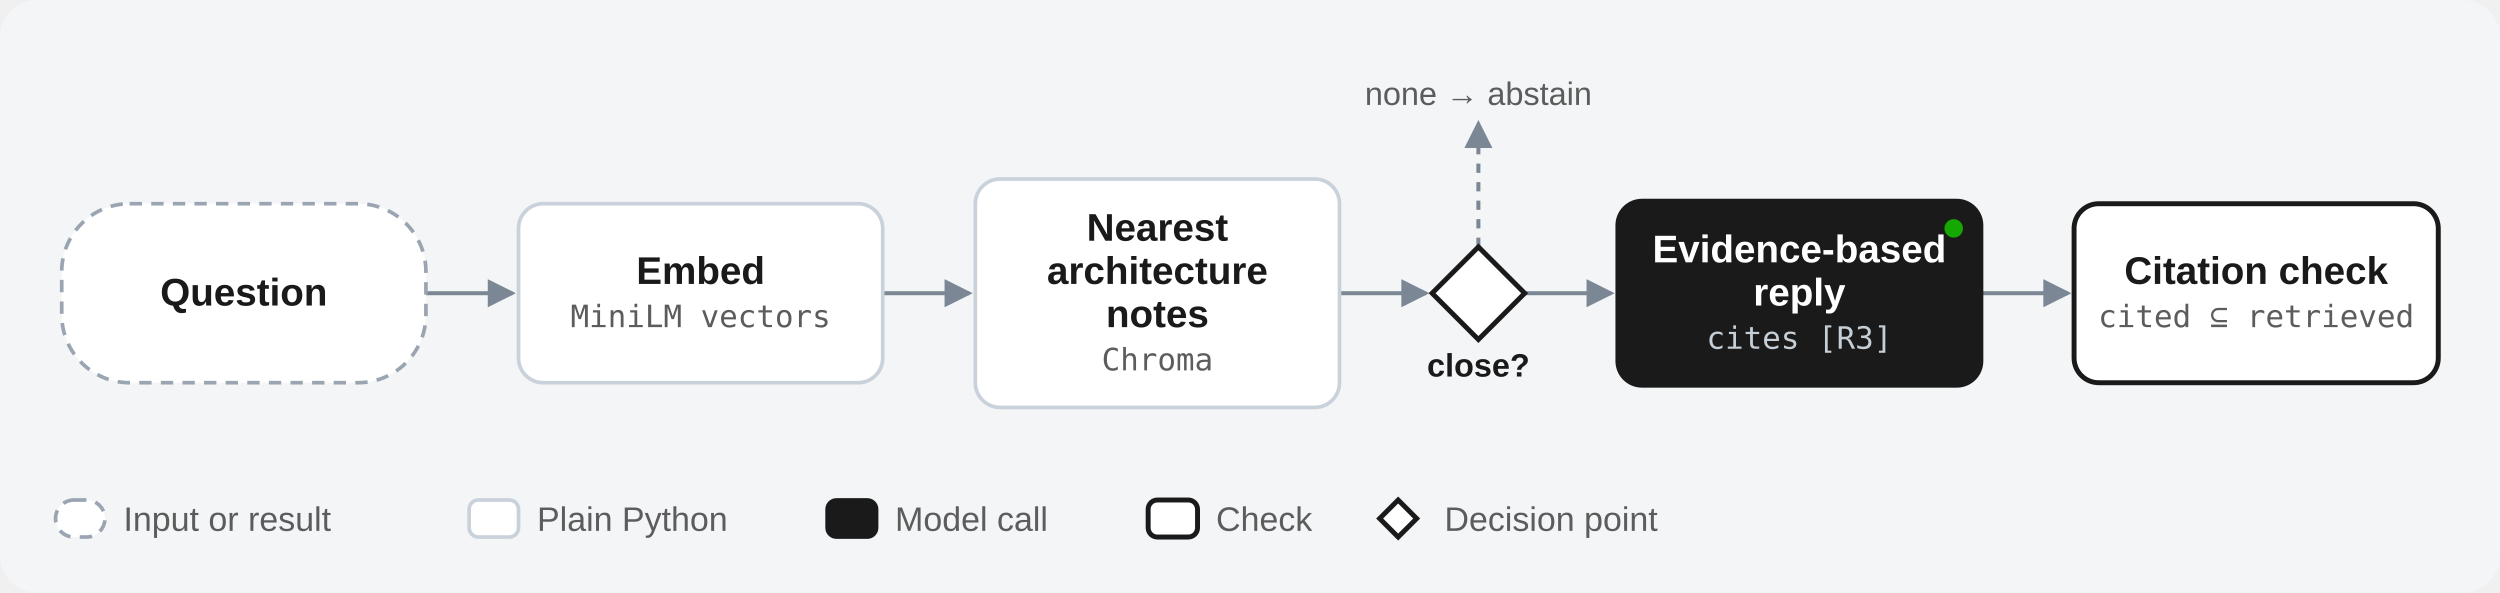
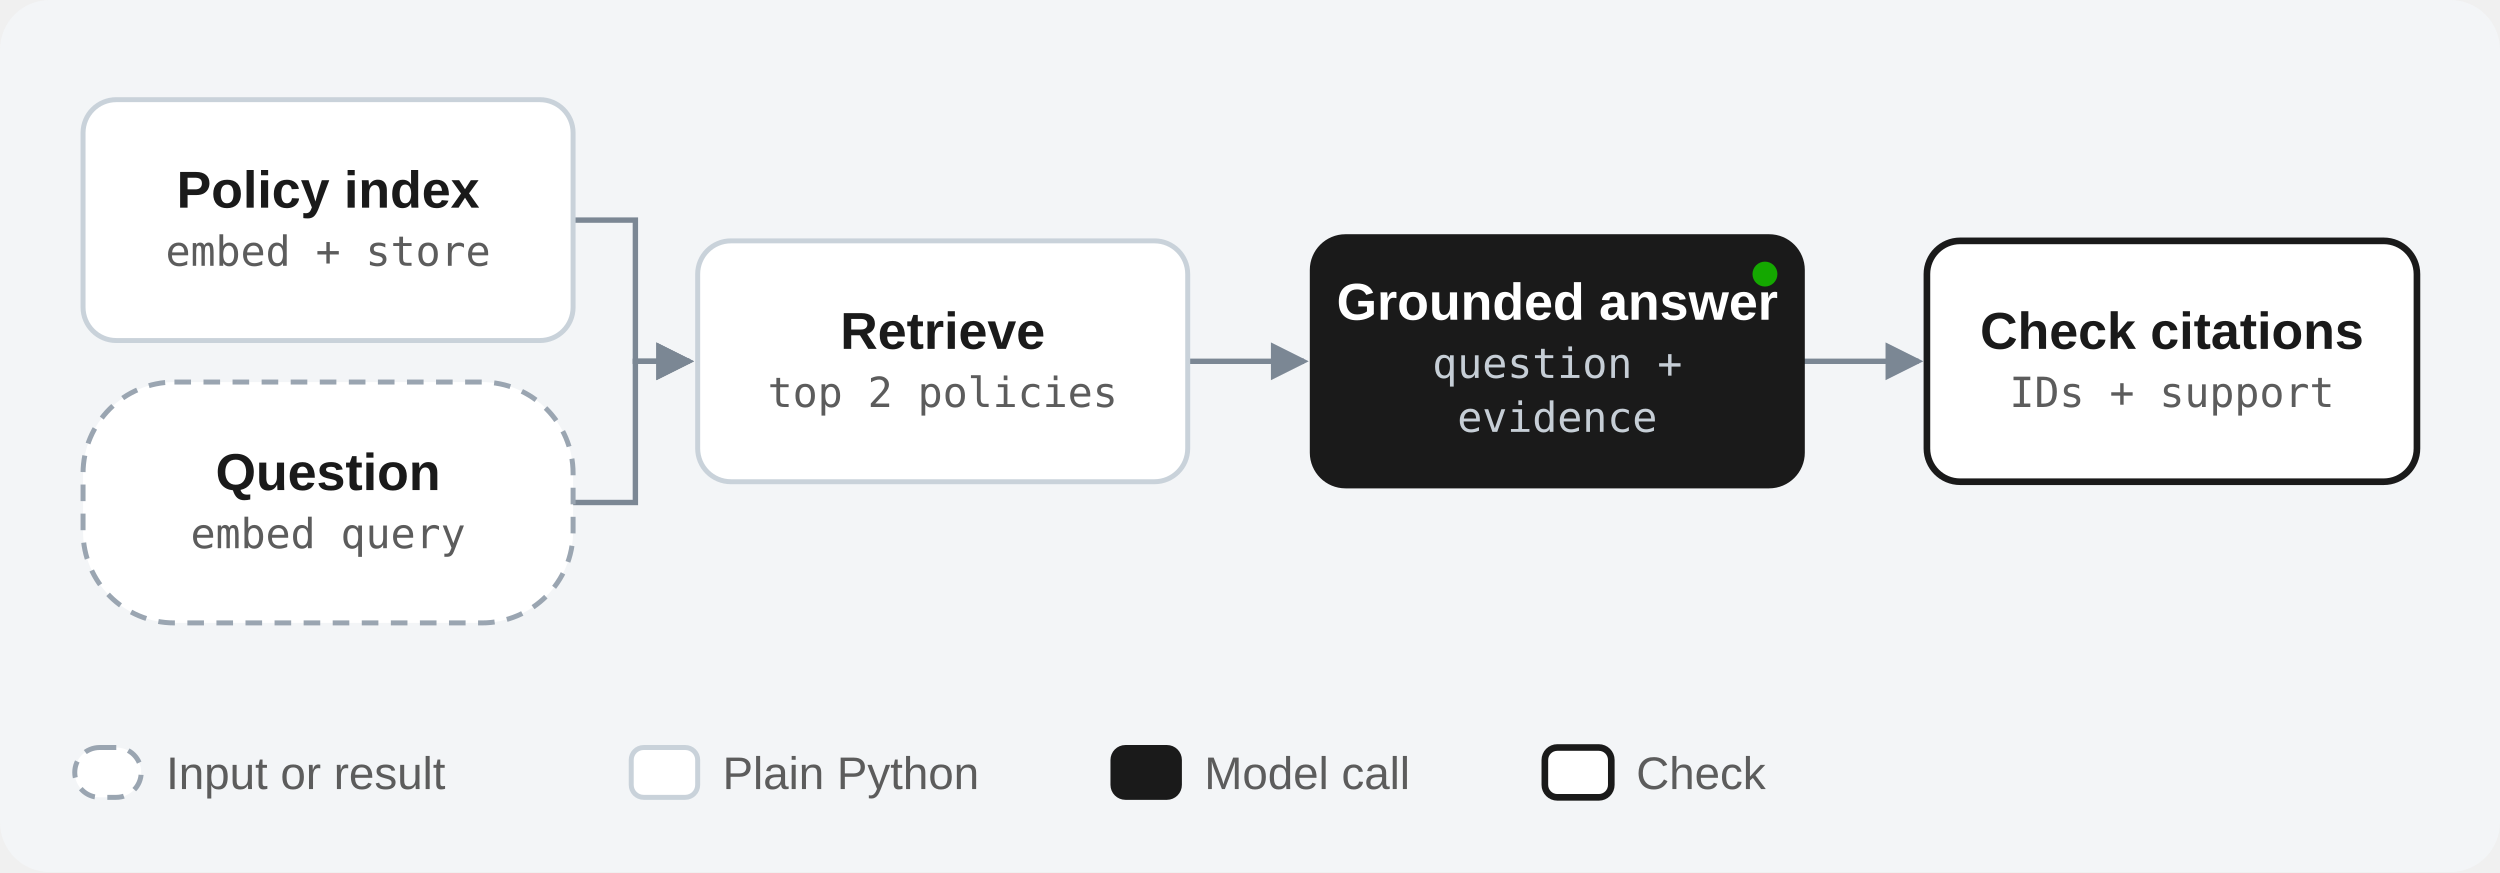
- <svg xmlns="http://www.w3.org/2000/svg" class="dg" role="img" viewBox="0 0 810 192" width="810" height="192">
+ <svg xmlns="http://www.w3.org/2000/svg" class="dg" role="img" viewBox="0 0 602 210" width="602" height="210">
  <style>text{font-family:"Helvetica Neue",Arial,sans-serif}.dg{display:block;max-width:100%;height:auto;margin:0 auto;overflow:visible;font-family:inherit}.dg rect{stroke-width:1.2}.dg-title{font-size:12.5px;font-weight:600;text-anchor:middle;fill:#1a1a1a}.dg-sub{font-family:"SF Mono",Consolas,monospace;font-size:10px;text-anchor:middle;fill:#5c5c5c}.dg-data rect{fill:#fff;stroke:#9aa5b1;stroke-dasharray:4 3}.dg-code rect{fill:#fff;stroke:#c9d2da}.dg-model rect{fill:#1a1a1a;stroke:#1a1a1a}.dg-model .dg-title{fill:#fff}.dg-model .dg-sub{fill:#c6ced6}.dg-dot{fill:#14a800}.dg-check rect{fill:#fff;stroke:#1a1a1a;stroke-width:1.6}.dg-human rect{fill:#e8f5e4;stroke:#14a800}.dg-gate path{fill:#fff;stroke:#1a1a1a;stroke-width:1.6}.dg-gate-label{font-size:10.5px;font-weight:600;text-anchor:middle;fill:#1a1a1a}.dg-edge{fill:none;stroke:#7b8794;stroke-width:1.3}.dg marker path{fill:#7b8794}.dg-exit{stroke-dasharray:3 3}.dg-loop{stroke:#108a00;stroke-dasharray:5 3}.dg-edge-label,.dg-exit-label,.dg-loop-label{font-size:10.5px;fill:#5c5c5c;text-anchor:middle}.dg-loop-label{fill:#108a00;font-weight:600}.dg-start{text-anchor:start}.dg-end{text-anchor:end}.dg-legend-text{font-size:11px;fill:#5c5c5c}</style>
-   <rect width="810" height="192" rx="12" fill="#f3f5f7" />
+   <rect width="602" height="210" rx="12" fill="#f3f5f7" />
  <defs>
    <marker id="arrow" viewBox="0 0 8 8" refX="7" refY="4" markerWidth="7" markerHeight="7" orient="auto-start-reverse">
      <path d="M0 0L8 4L0 8Z" />
    </marker>
  </defs>
  <g transform="translate(18 18)">
-     <path class="dg-edge" d="M120 77H148" marker-end="url(#arrow)" />
-     <path class="dg-edge" d="M268 77H296" marker-end="url(#arrow)" />
-     <path class="dg-edge" d="M416 77H444" marker-end="url(#arrow)" />
-     <path class="dg-edge" d="M476 77H504" marker-end="url(#arrow)" />
-     <path class="dg-edge" d="M624 77H652" marker-end="url(#arrow)" />
-     <path class="dg-edge dg-exit" d="M461 62V22" marker-end="url(#arrow)" />
-     <text class="dg-exit-label" x="461" y="16">none → abstain</text>
+     <path class="dg-edge" d="M120 35H135V69H148" marker-end="url(#arrow)" />
+     <path class="dg-edge" d="M120 103H135V69H148" marker-end="url(#arrow)" />
+     <path class="dg-edge" d="M268 69H296" marker-end="url(#arrow)" />
+     <path class="dg-edge" d="M416 69H444" marker-end="url(#arrow)" />
+     <g class="dg-code">
+       <rect x="2" y="6" width="118" height="58" rx="8" />
+       <text class="dg-title" x="61" y="32">Policy index</text>
+       <text class="dg-sub" x="61" y="46">embed + store</text>
+     </g>
    <g class="dg-data">
-       <rect x="2" y="48" width="118" height="58" rx="22" />
-       <text class="dg-title" x="61" y="81">Question</text>
+       <rect x="2" y="74" width="118" height="58" rx="22" />
+       <text class="dg-title" x="61" y="100">Question</text>
+       <text class="dg-sub" x="61" y="114">embed query</text>
    </g>
    <g class="dg-code">
-       <rect x="150" y="48" width="118" height="58" rx="8" />
-       <text class="dg-title" x="209" y="74">Embed</text>
-       <text class="dg-sub" x="209" y="88">MiniLM vectors</text>
-     </g>
-     <g class="dg-code">
-       <rect x="298" y="40" width="118" height="74" rx="8" />
-       <text class="dg-title" x="357" y="60">Nearest</text>
-       <text class="dg-title" x="357" y="74">architecture</text>
-       <text class="dg-title" x="357" y="88">notes</text>
-       <text class="dg-sub" x="357" y="102">Chroma</text>
-     </g>
-     <g class="dg-gate">
-       <path d="M461 62L476 77L461 92L446 77Z" />
-       <text class="dg-gate-label" x="461" y="104">
-         <tspan x="461" dy="0">close?</tspan>
-       </text>
+       <rect x="150" y="40" width="118" height="58" rx="8" />
+       <text class="dg-title" x="209" y="66">Retrieve</text>
+       <text class="dg-sub" x="209" y="80">top 2 policies</text>
    </g>
    <g class="dg-model">
-       <rect x="506" y="47" width="118" height="60" rx="8" />
-       <circle class="dg-dot" cx="615" cy="56" r="3" />
-       <text class="dg-title" x="565" y="67">Evidence-based</text>
-       <text class="dg-title" x="565" y="81">reply</text>
-       <text class="dg-sub" x="565" y="95">cites [R3]</text>
+       <rect x="298" y="39" width="118" height="60" rx="8" />
+       <circle class="dg-dot" cx="407" cy="48" r="3" />
+       <text class="dg-title" x="357" y="59">Grounded answer</text>
+       <text class="dg-sub" x="357" y="73">question +</text>
+       <text class="dg-sub" x="357" y="86">evidence</text>
    </g>
    <g class="dg-check">
-       <rect x="654" y="48" width="118" height="58" rx="8" />
-       <text class="dg-title" x="713" y="74">Citation check</text>
-       <text class="dg-sub" x="713" y="88">cited ⊆ retrieved</text>
+       <rect x="446" y="40" width="118" height="58" rx="8" />
+       <text class="dg-title" x="505" y="66">Check citations</text>
+       <text class="dg-sub" x="505" y="80">IDs + support</text>
    </g>
  </g>
-   <g transform="translate(18 162)">
+   <g transform="translate(18 180)">
    <g class="dg-data">
      <rect x="0" y="0" width="16" height="12" rx="6" />
    </g>
    <text class="dg-legend-text" x="22" y="10">Input or result</text>
    <g class="dg-code">
      <rect x="134" y="0" width="16" height="12" rx="3" />
    </g>
    <text class="dg-legend-text" x="156" y="10">Plain Python</text>
    <g class="dg-model">
      <rect x="250" y="0" width="16" height="12" rx="3" />
    </g>
    <text class="dg-legend-text" x="272" y="10">Model call</text>
    <g class="dg-check">
      <rect x="354" y="0" width="16" height="12" rx="3" />
    </g>
    <text class="dg-legend-text" x="376" y="10">Check</text>
-     <g class="dg-gate">
-       <path d="M435 0L441 6L435 12L429 6Z" />
-     </g>
-     <text class="dg-legend-text" x="450" y="10">Decision point</text>
  </g>
</svg>
